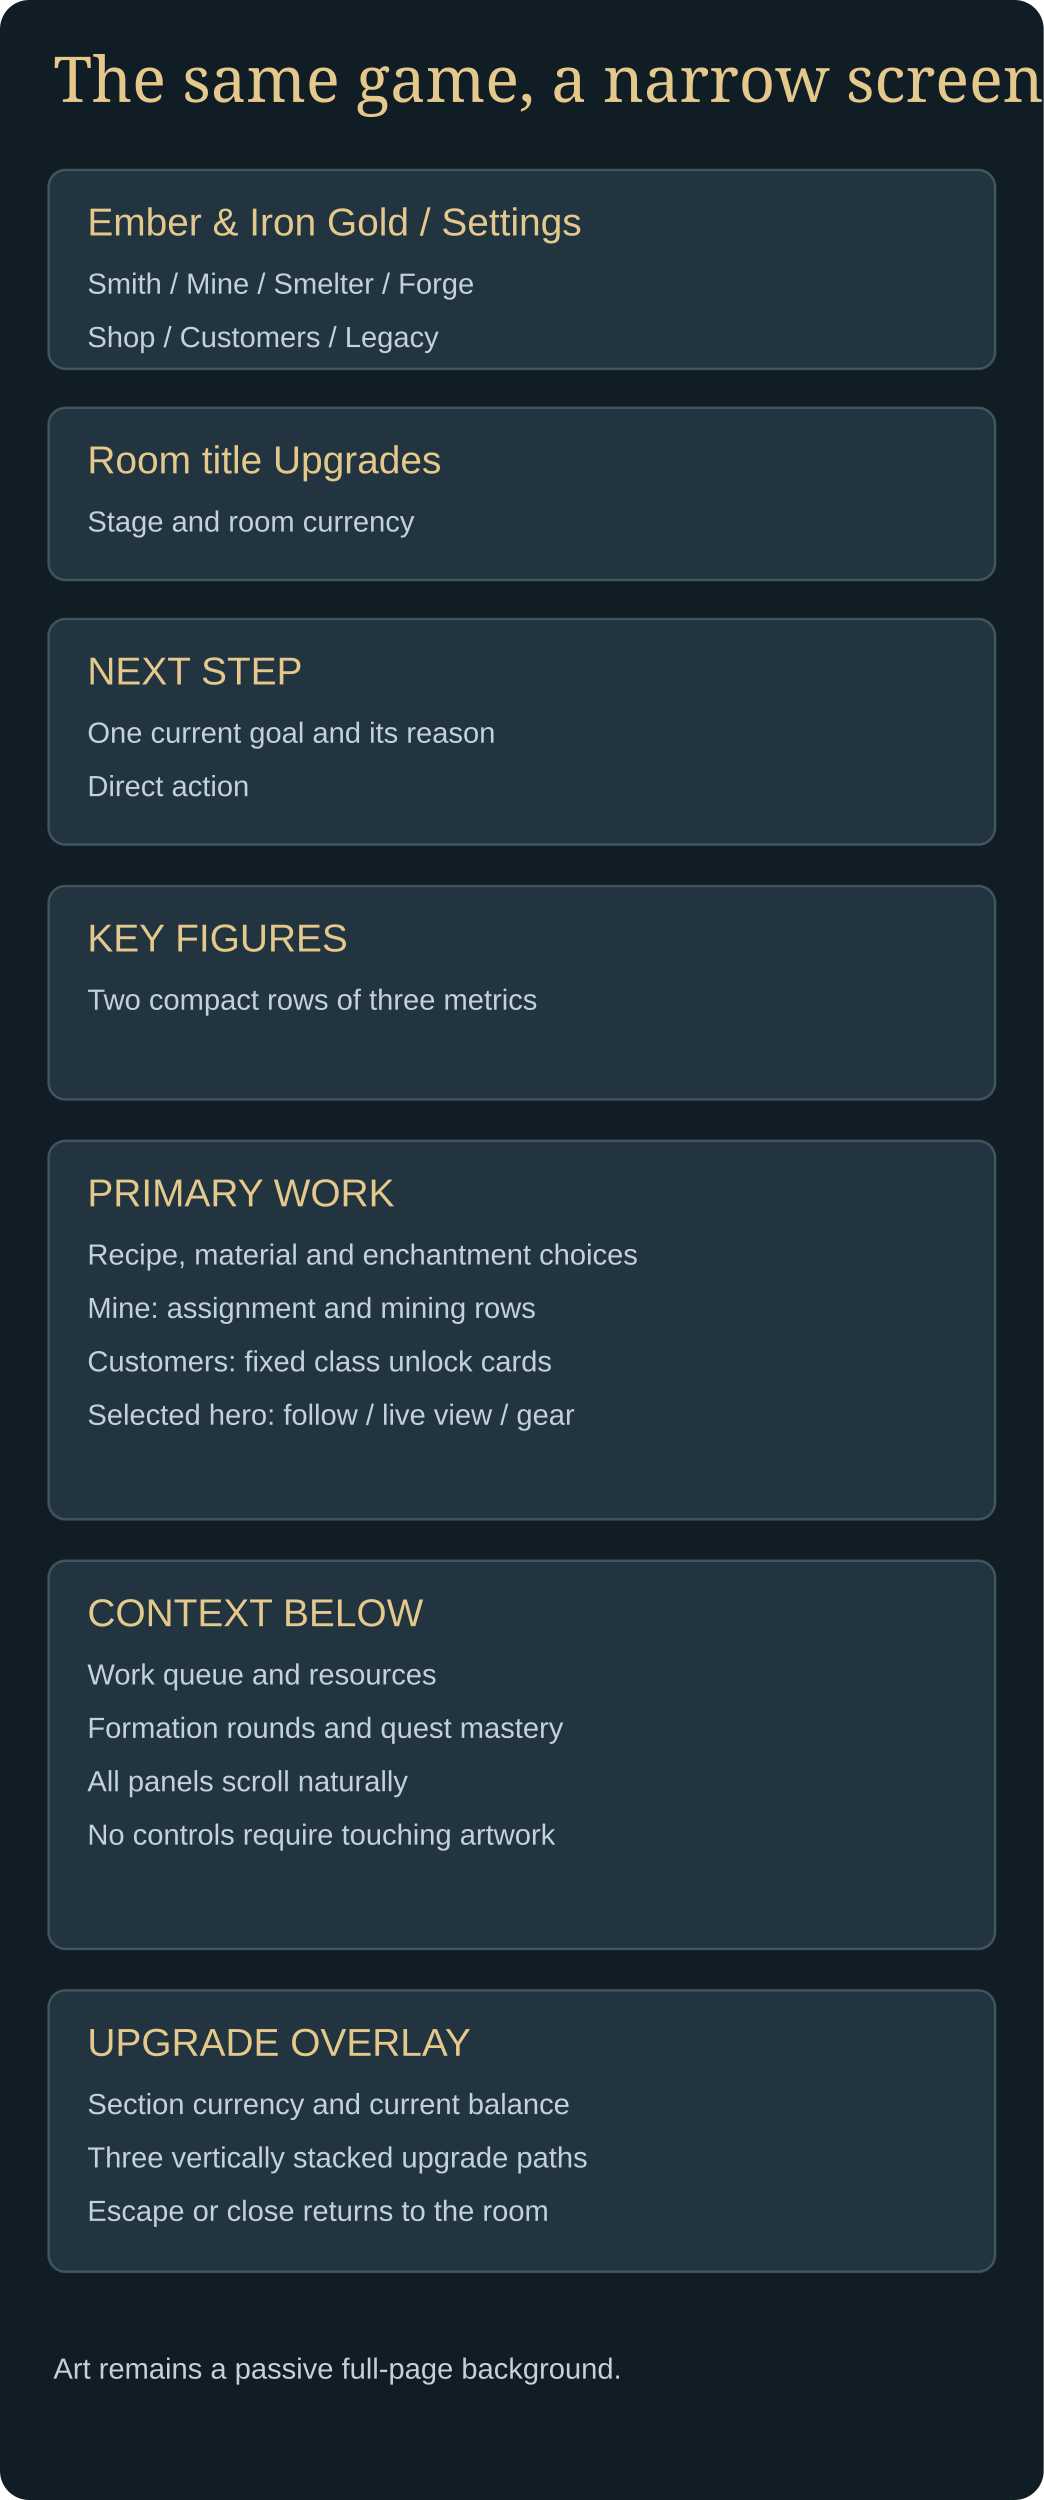
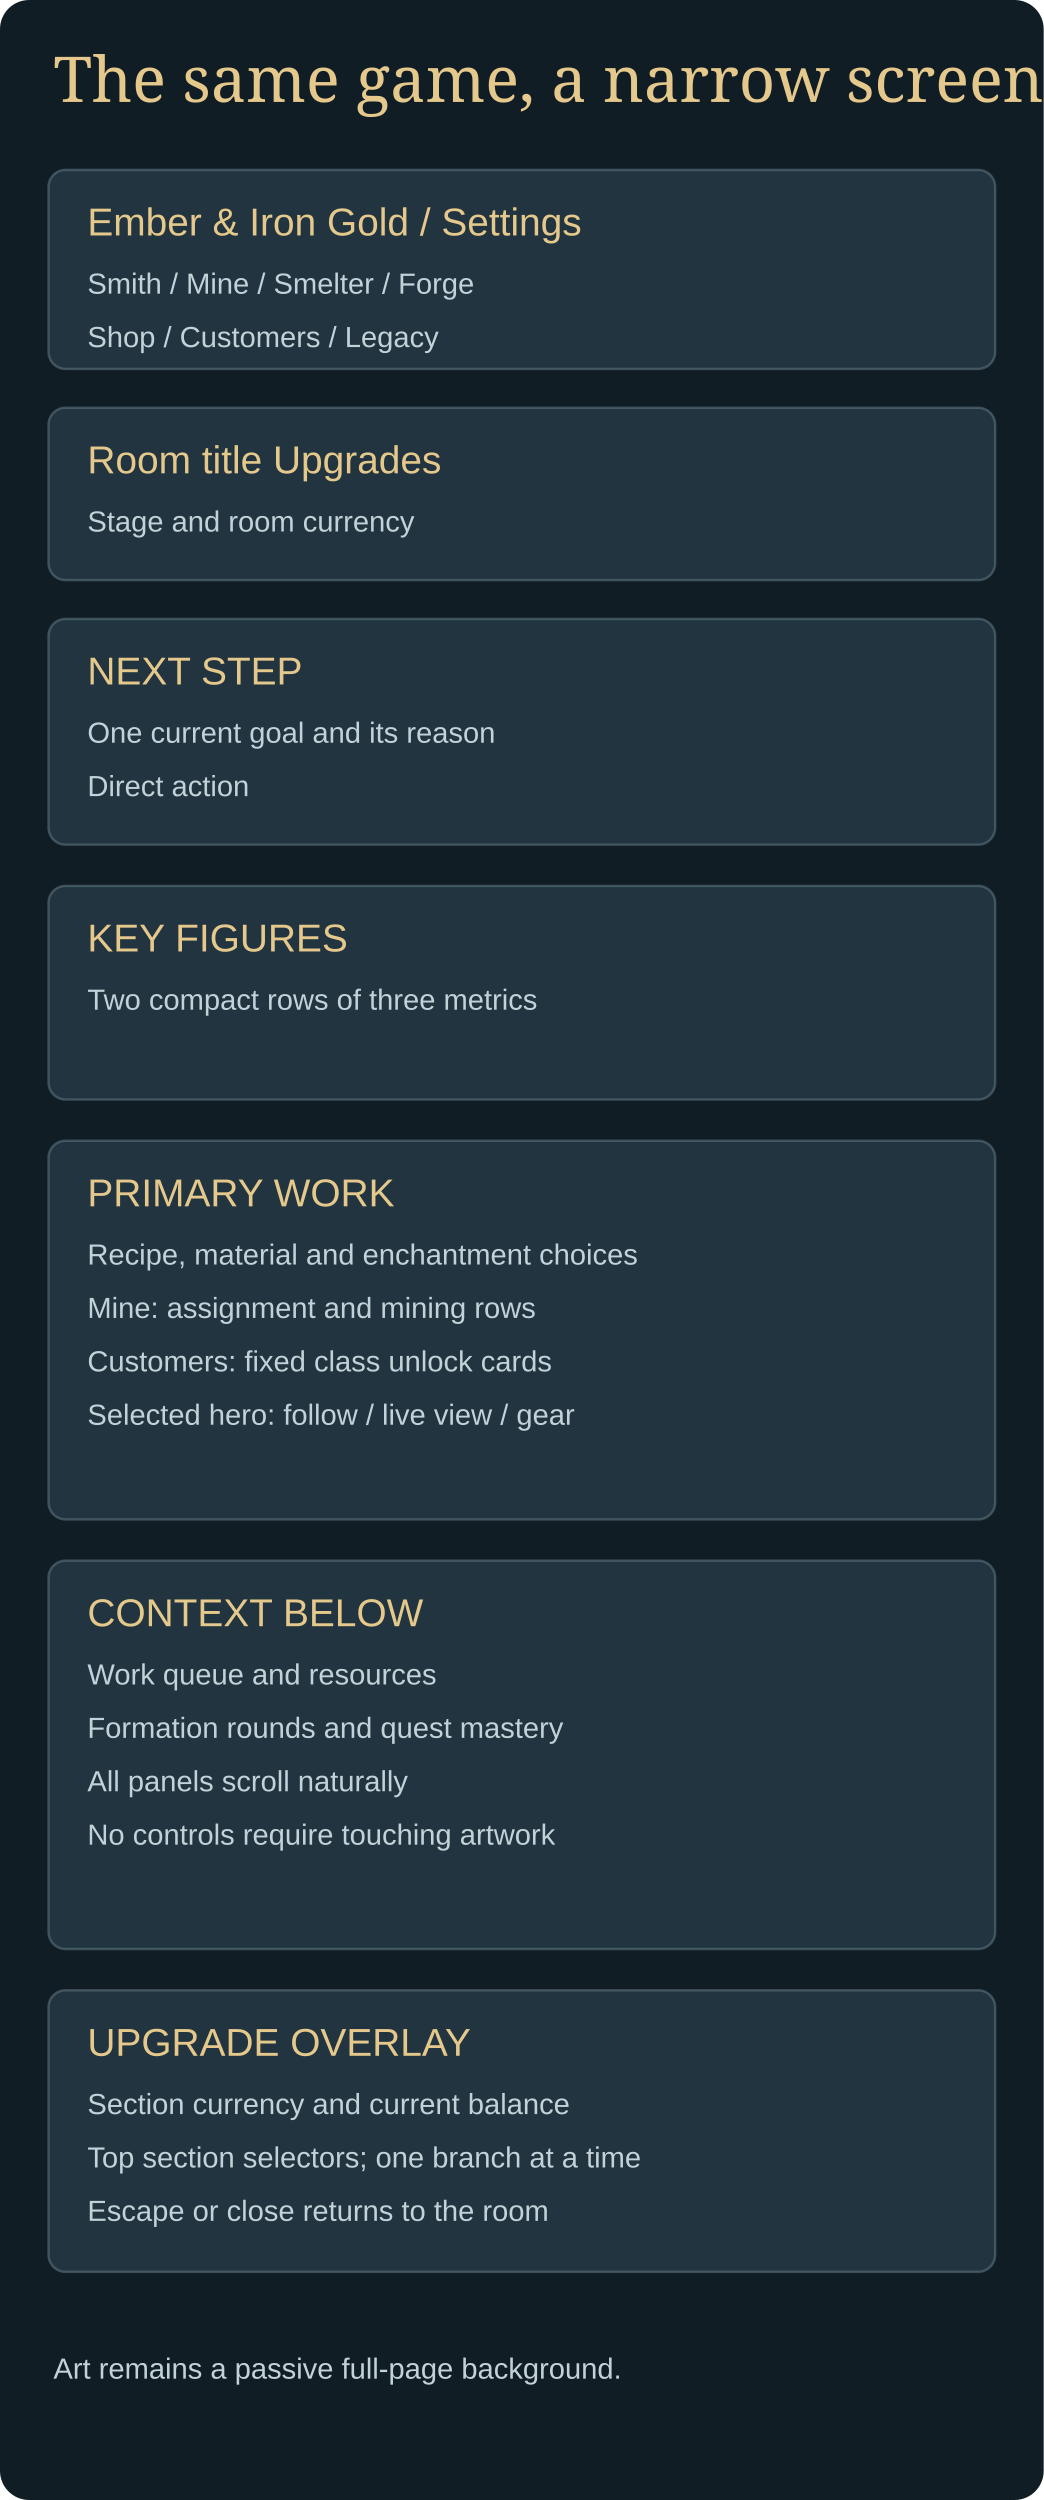
<svg xmlns="http://www.w3.org/2000/svg" class="company-diagram" width="430" height="1030" viewBox="0 0 430 1030" role="img">
  <style>svg.company-diagram text{font-family:Segoe UI,Arial;fill:#c3d1d8}svg.company-diagram .title{font:26px Georgia;fill:#e5c88b}svg.company-diagram .label{font-size:16px;fill:#e5c88b}svg.company-diagram .small{font-size:12px}</style>
  <rect width="100%" height="100%" rx="12" fill="#111d25" />
  <text x="22" y="42" class="title">The same game, a narrow screen</text>
  <rect x="20" y="70" width="390" height="82" rx="7" fill="#21343f" stroke="#69808c" stroke-opacity=".5" />
  <text x="36" y="97" class="label">Ember &amp; Iron       Gold / Settings</text>
  <text x="36" y="121" class="small">Smith / Mine / Smelter / Forge</text>
  <text x="36" y="143" class="small">Shop / Customers / Legacy</text>
  <rect x="20" y="168" width="390" height="71" rx="7" fill="#21343f" stroke="#69808c" stroke-opacity=".5" />
  <text x="36" y="195" class="label">Room title          Upgrades</text>
  <text x="36" y="219" class="small">Stage and room currency</text>
  <rect x="20" y="255" width="390" height="93" rx="7" fill="#21343f" stroke="#69808c" stroke-opacity=".5" />
  <text x="36" y="282" class="label">NEXT STEP</text>
  <text x="36" y="306" class="small">One current goal and its reason</text>
  <text x="36" y="328" class="small">Direct action</text>
  <rect x="20" y="365" width="390" height="88" rx="7" fill="#21343f" stroke="#69808c" stroke-opacity=".5" />
  <text x="36" y="392" class="label">KEY FIGURES</text>
  <text x="36" y="416" class="small">Two compact rows of three metrics</text>
  <rect x="20" y="470" width="390" height="156" rx="7" fill="#21343f" stroke="#69808c" stroke-opacity=".5" />
  <text x="36" y="497" class="label">PRIMARY WORK</text>
  <text x="36" y="521" class="small">Recipe, material and enchantment choices</text>
  <text x="36" y="543" class="small">Mine: assignment and mining rows</text>
  <text x="36" y="565" class="small">Customers: fixed class unlock cards</text>
  <text x="36" y="587" class="small">Selected hero: follow / live view / gear</text>
  <rect x="20" y="643" width="390" height="160" rx="7" fill="#21343f" stroke="#69808c" stroke-opacity=".5" />
  <text x="36" y="670" class="label">CONTEXT BELOW</text>
  <text x="36" y="694" class="small">Work queue and resources</text>
  <text x="36" y="716" class="small">Formation rounds and quest mastery</text>
  <text x="36" y="738" class="small">All panels scroll naturally</text>
  <text x="36" y="760" class="small">No controls require touching artwork</text>
  <rect x="20" y="820" width="390" height="116" rx="7" fill="#21343f" stroke="#69808c" stroke-opacity=".5" />
  <text x="36" y="847" class="label">UPGRADE OVERLAY</text>
  <text x="36" y="871" class="small">Section currency and current balance</text>
-   <text x="36" y="893" class="small">Three vertically stacked upgrade paths</text>
+   <text x="36" y="893" class="small">Top section selectors; one branch at a time</text>
  <text x="36" y="915" class="small">Escape or close returns to the room</text>
  <text x="22" y="980" class="small">Art remains a passive full-page background.</text>
</svg>
